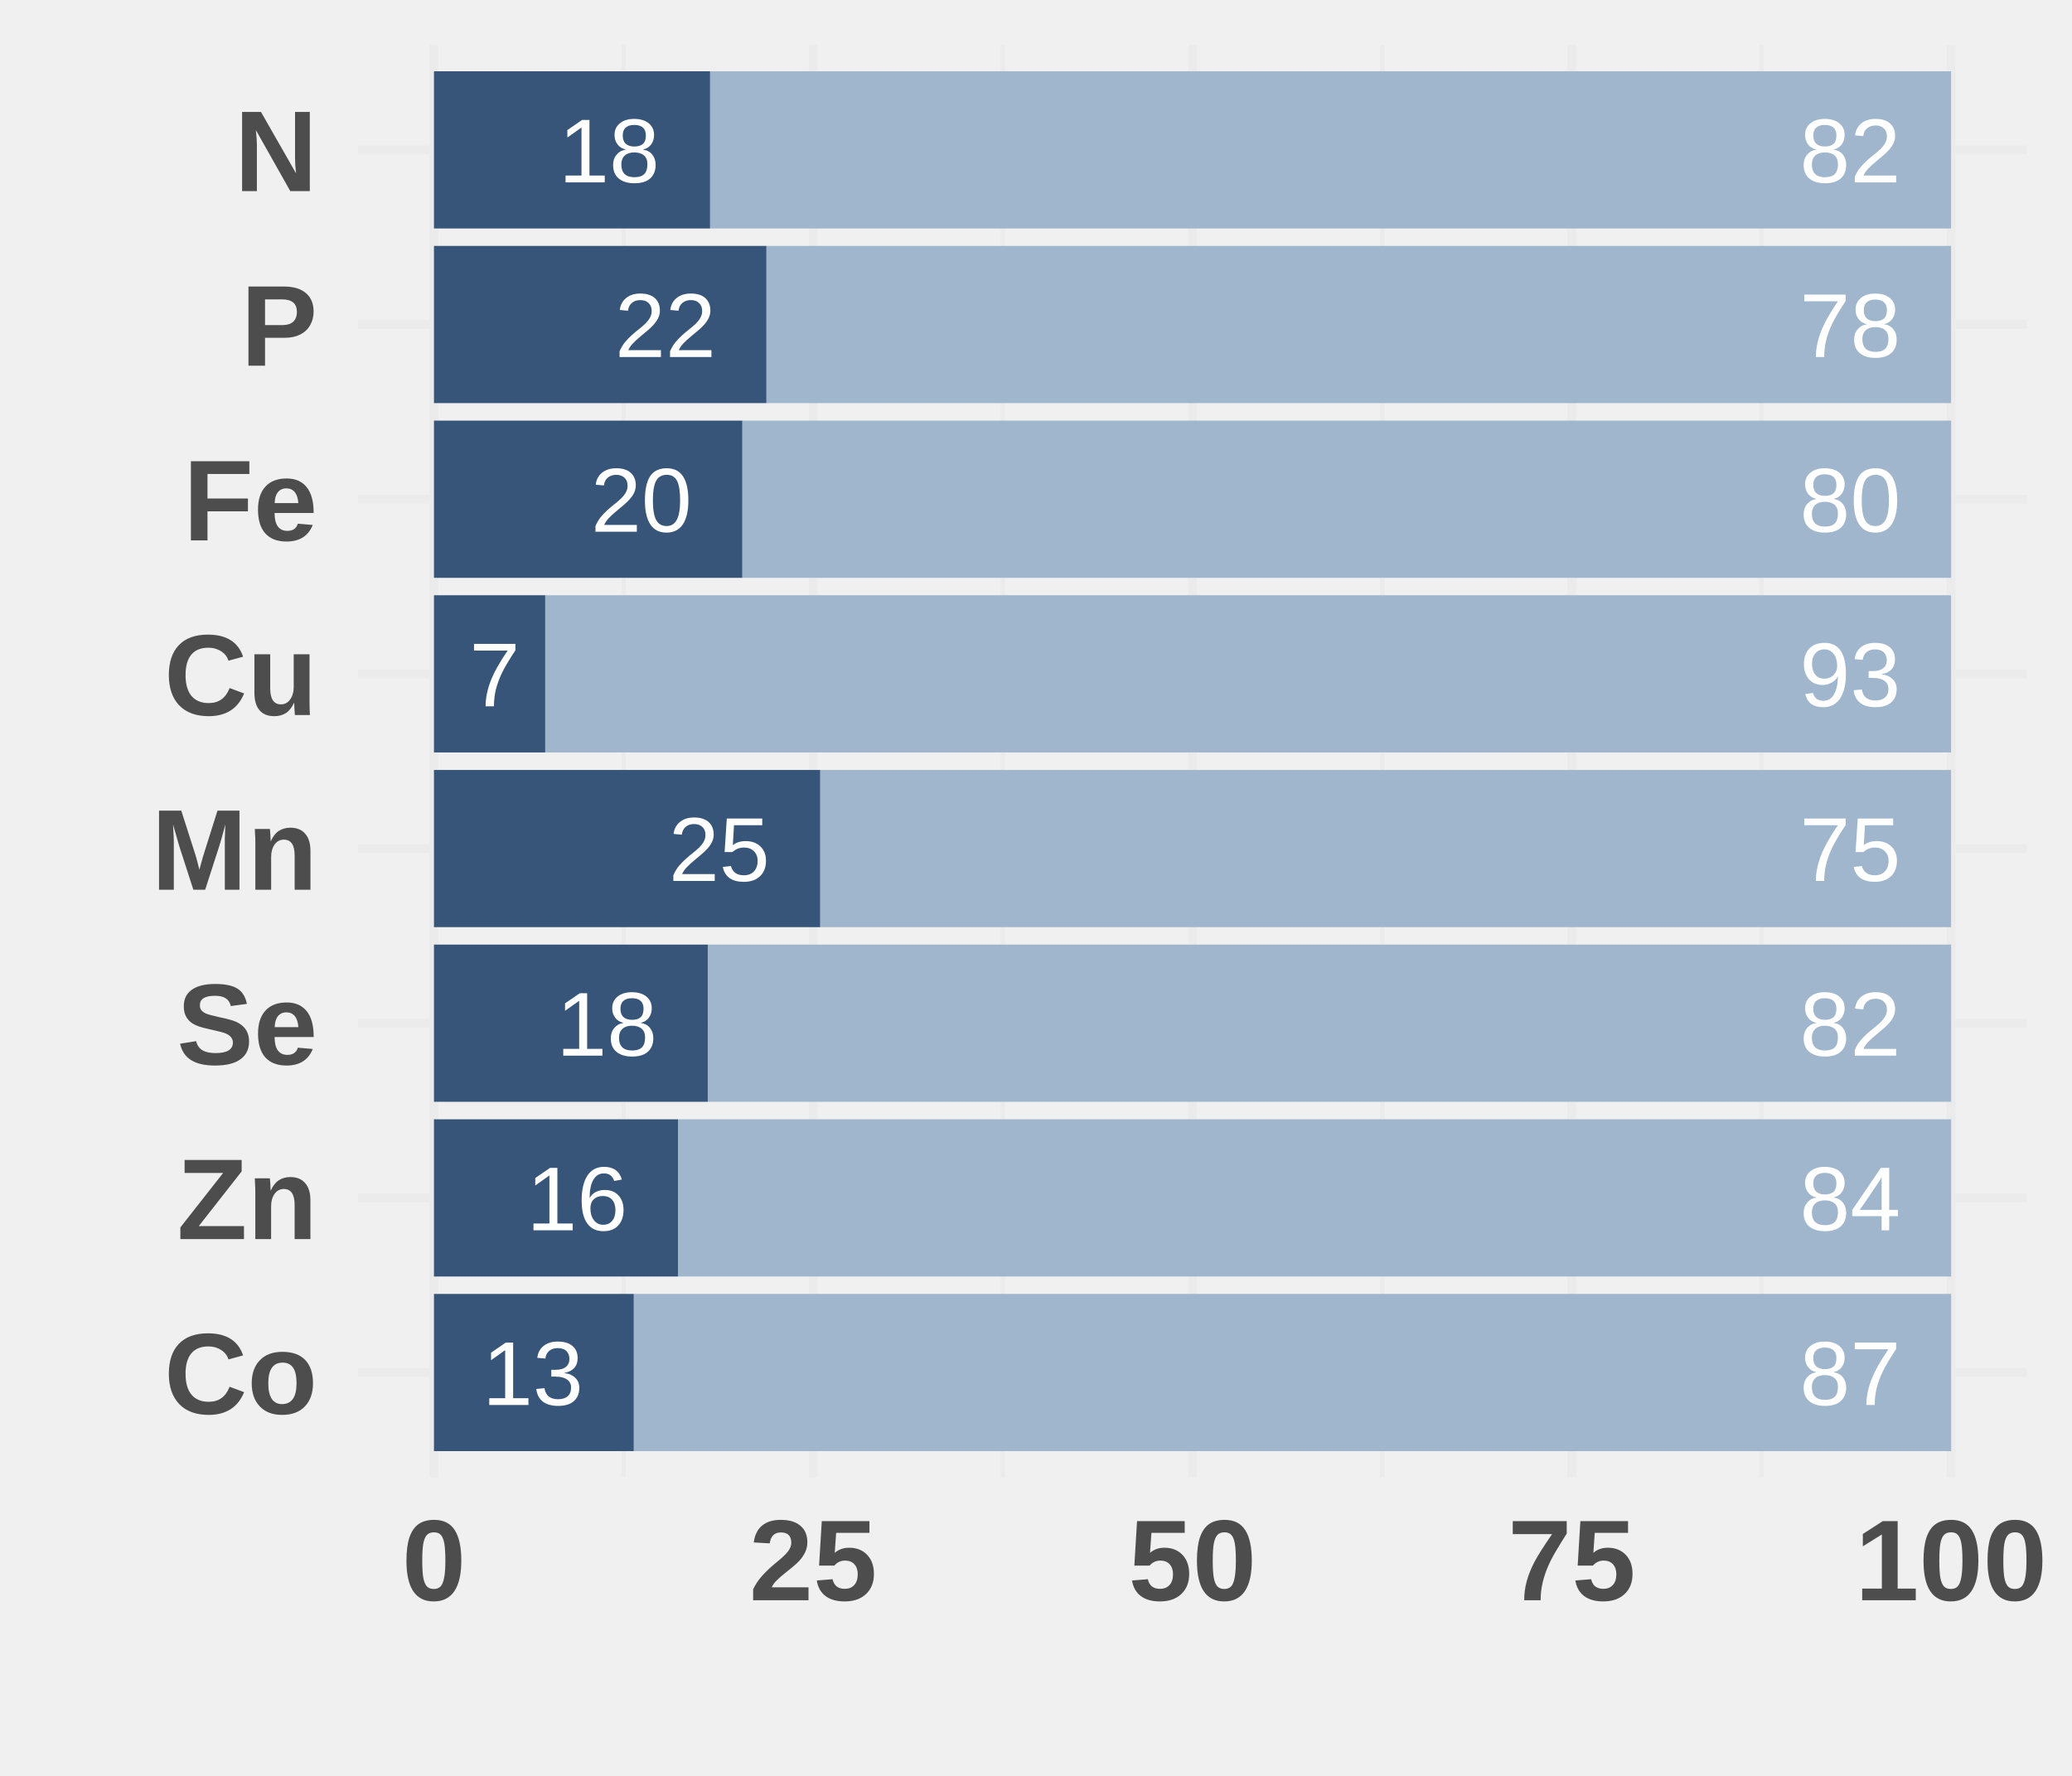
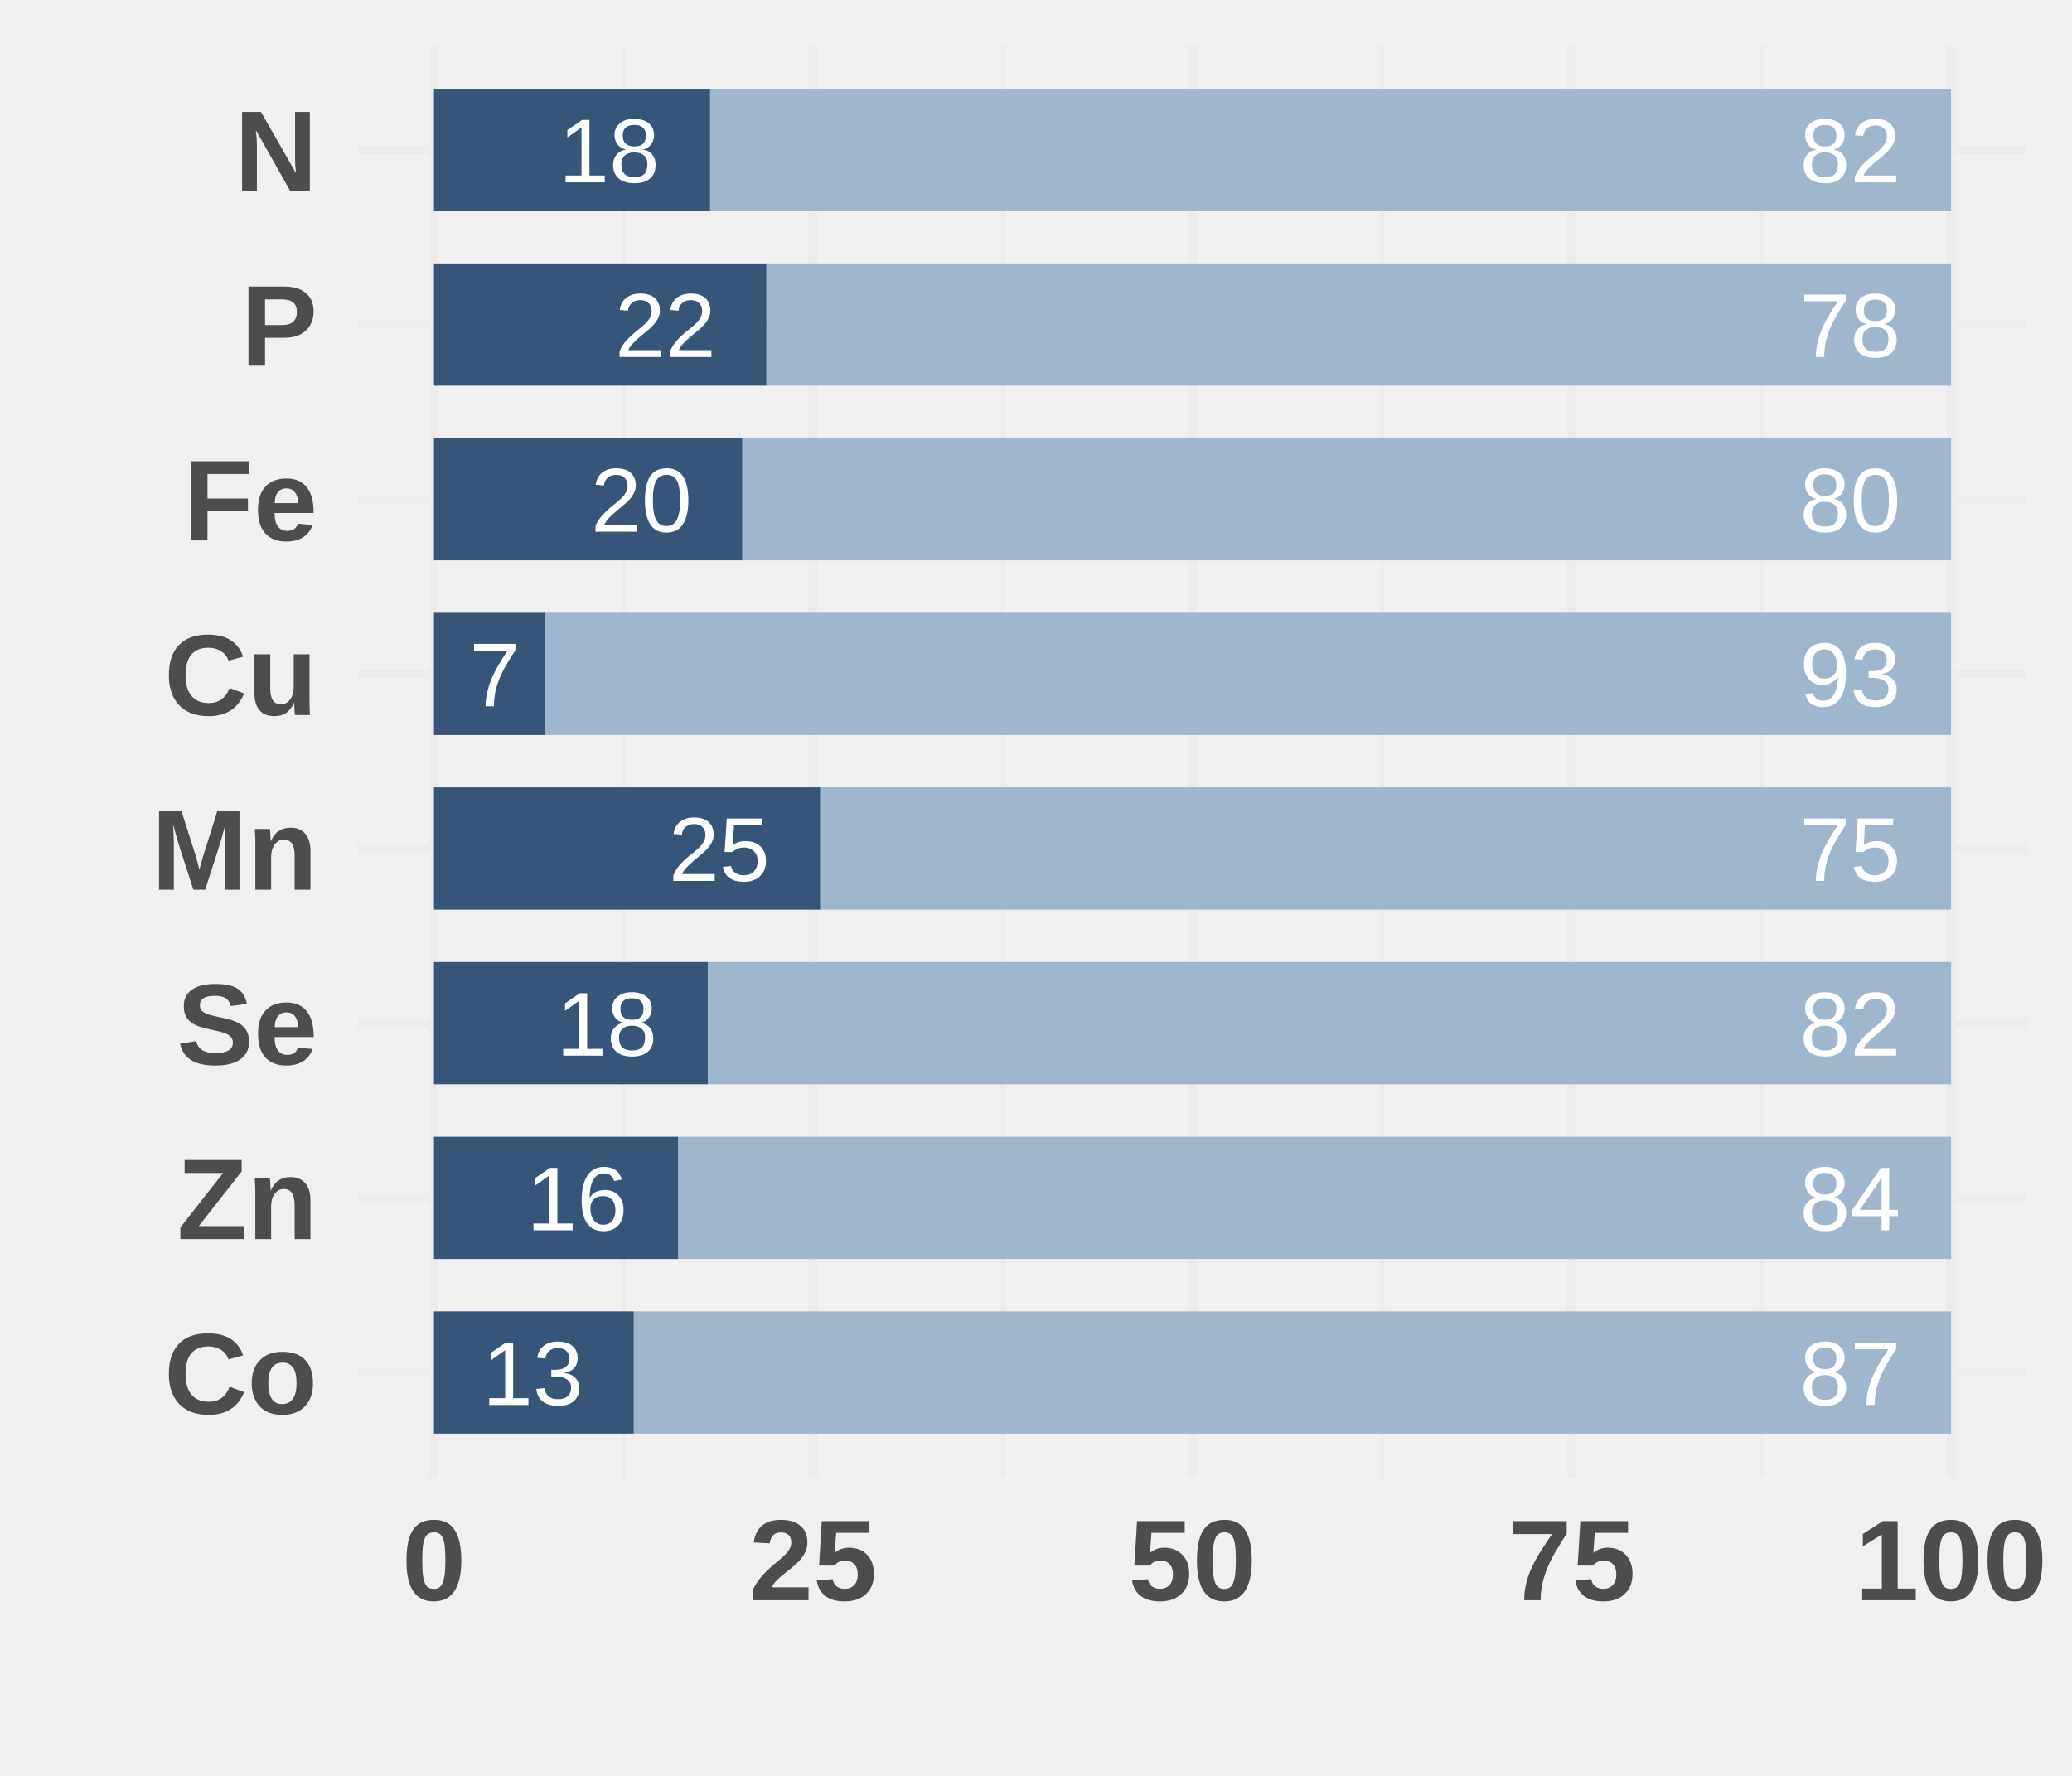
<svg xmlns="http://www.w3.org/2000/svg" class="svglite" width="252.00pt" height="216.00pt" viewBox="0 0 252.00 216.00">
  <defs>
    <style type="text/css">
    .svglite line, .svglite polyline, .svglite polygon, .svglite path, .svglite rect, .svglite circle {
      fill: none;
      stroke: #000000;
      stroke-linecap: round;
      stroke-linejoin: round;
      stroke-miterlimit: 10.00;
    }
    .svglite text {
      white-space: pre;
    }
  </style>
  </defs>
  <rect width="100%" height="100%" style="stroke: none; fill: none;" />
  <defs>
    <clipPath id="cpMC4wMHwyNTIuMDB8MC4wMHwyMTYuMDA=">
      <rect x="0.00" y="0.00" width="252.00" height="216.00" />
    </clipPath>
  </defs>
  <g clip-path="url(#cpMC4wMHwyNTIuMDB8MC4wMHwyMTYuMDA=)">
</g>
  <defs>
    <clipPath id="cpNDMuNTV8MjQ2LjUyfDUuNDh8MTc5LjY5">
      <rect x="43.55" y="5.48" width="202.97" height="174.21" />
    </clipPath>
  </defs>
  <g clip-path="url(#cpNDMuNTV8MjQ2LjUyfDUuNDh8MTc5LjY5)">
    <polyline points="75.84,179.69 75.84,5.48 " style="stroke-width: 0.53; stroke: #EBEBEB; stroke-linecap: butt;" />
    <polyline points="121.97,179.69 121.97,5.48 " style="stroke-width: 0.53; stroke: #EBEBEB; stroke-linecap: butt;" />
    <polyline points="168.10,179.69 168.10,5.48 " style="stroke-width: 0.53; stroke: #EBEBEB; stroke-linecap: butt;" />
    <polyline points="214.23,179.69 214.23,5.48 " style="stroke-width: 0.53; stroke: #EBEBEB; stroke-linecap: butt;" />
    <polyline points="43.55,166.94 246.52,166.94 " style="stroke-width: 1.07; stroke: #EBEBEB; stroke-linecap: butt;" />
    <polyline points="43.55,145.70 246.52,145.70 " style="stroke-width: 1.07; stroke: #EBEBEB; stroke-linecap: butt;" />
    <polyline points="43.55,124.45 246.52,124.45 " style="stroke-width: 1.07; stroke: #EBEBEB; stroke-linecap: butt;" />
    <polyline points="43.55,103.21 246.52,103.21 " style="stroke-width: 1.07; stroke: #EBEBEB; stroke-linecap: butt;" />
    <polyline points="43.55,81.96 246.52,81.96 " style="stroke-width: 1.07; stroke: #EBEBEB; stroke-linecap: butt;" />
    <polyline points="43.55,60.72 246.52,60.72 " style="stroke-width: 1.07; stroke: #EBEBEB; stroke-linecap: butt;" />
    <polyline points="43.55,39.47 246.52,39.47 " style="stroke-width: 1.07; stroke: #EBEBEB; stroke-linecap: butt;" />
    <polyline points="43.55,18.23 246.52,18.23 " style="stroke-width: 1.07; stroke: #EBEBEB; stroke-linecap: butt;" />
    <polyline points="52.78,179.69 52.78,5.48 " style="stroke-width: 1.07; stroke: #EBEBEB; stroke-linecap: butt;" />
    <polyline points="98.90,179.69 98.90,5.48 " style="stroke-width: 1.07; stroke: #EBEBEB; stroke-linecap: butt;" />
    <polyline points="145.03,179.69 145.03,5.48 " style="stroke-width: 1.07; stroke: #EBEBEB; stroke-linecap: butt;" />
    <polyline points="191.16,179.69 191.16,5.48 " style="stroke-width: 1.07; stroke: #EBEBEB; stroke-linecap: butt;" />
    <polyline points="237.29,179.69 237.29,5.48 " style="stroke-width: 1.07; stroke: #EBEBEB; stroke-linecap: butt;" />
-     <rect x="86.35" y="8.67" width="150.94" height="19.12" style="stroke-width: 1.07; stroke: none; stroke-linecap: square; stroke-linejoin: miter; fill: #9FB6CD;" />
-     <rect x="93.20" y="29.91" width="144.09" height="19.12" style="stroke-width: 1.07; stroke: none; stroke-linecap: square; stroke-linejoin: miter; fill: #9FB6CD;" />
-     <rect x="90.28" y="51.16" width="147.02" height="19.12" style="stroke-width: 1.07; stroke: none; stroke-linecap: square; stroke-linejoin: miter; fill: #9FB6CD;" />
-     <rect x="66.30" y="72.40" width="170.99" height="19.12" style="stroke-width: 1.07; stroke: none; stroke-linecap: square; stroke-linejoin: miter; fill: #9FB6CD;" />
-     <rect x="99.74" y="93.65" width="137.55" height="19.12" style="stroke-width: 1.07; stroke: none; stroke-linecap: square; stroke-linejoin: miter; fill: #9FB6CD;" />
-     <rect x="86.08" y="114.89" width="151.22" height="19.12" style="stroke-width: 1.07; stroke: none; stroke-linecap: square; stroke-linejoin: miter; fill: #9FB6CD;" />
-     <rect x="82.46" y="136.14" width="154.84" height="19.12" style="stroke-width: 1.07; stroke: none; stroke-linecap: square; stroke-linejoin: miter; fill: #9FB6CD;" />
-     <rect x="77.08" y="157.38" width="160.22" height="19.12" style="stroke-width: 1.07; stroke: none; stroke-linecap: square; stroke-linejoin: miter; fill: #9FB6CD;" />
-     <rect x="52.78" y="8.67" width="33.58" height="19.12" style="stroke-width: 1.07; stroke: none; stroke-linecap: square; stroke-linejoin: miter; fill: #365579;" />
-     <rect x="52.78" y="29.91" width="40.43" height="19.12" style="stroke-width: 1.07; stroke: none; stroke-linecap: square; stroke-linejoin: miter; fill: #365579;" />
-     <rect x="52.78" y="51.16" width="37.50" height="19.12" style="stroke-width: 1.07; stroke: none; stroke-linecap: square; stroke-linejoin: miter; fill: #365579;" />
-     <rect x="52.78" y="72.40" width="13.53" height="19.12" style="stroke-width: 1.07; stroke: none; stroke-linecap: square; stroke-linejoin: miter; fill: #365579;" />
-     <rect x="52.78" y="93.65" width="46.97" height="19.12" style="stroke-width: 1.07; stroke: none; stroke-linecap: square; stroke-linejoin: miter; fill: #365579;" />
-     <rect x="52.78" y="114.89" width="33.30" height="19.12" style="stroke-width: 1.07; stroke: none; stroke-linecap: square; stroke-linejoin: miter; fill: #365579;" />
-     <rect x="52.78" y="136.14" width="29.68" height="19.12" style="stroke-width: 1.07; stroke: none; stroke-linecap: square; stroke-linejoin: miter; fill: #365579;" />
-     <rect x="52.78" y="157.38" width="24.30" height="19.12" style="stroke-width: 1.07; stroke: none; stroke-linecap: square; stroke-linejoin: miter; fill: #365579;" />
+     <rect x="86.35" y="10.79" width="150.94" height="14.87" style="stroke-width: 1.07; stroke: none; stroke-linecap: square; stroke-linejoin: miter; fill: #9FB6CD;" />
+     <rect x="93.20" y="32.04" width="144.09" height="14.87" style="stroke-width: 1.07; stroke: none; stroke-linecap: square; stroke-linejoin: miter; fill: #9FB6CD;" />
+     <rect x="90.28" y="53.28" width="147.02" height="14.87" style="stroke-width: 1.07; stroke: none; stroke-linecap: square; stroke-linejoin: miter; fill: #9FB6CD;" />
+     <rect x="66.30" y="74.53" width="170.99" height="14.87" style="stroke-width: 1.07; stroke: none; stroke-linecap: square; stroke-linejoin: miter; fill: #9FB6CD;" />
+     <rect x="99.74" y="95.77" width="137.55" height="14.87" style="stroke-width: 1.07; stroke: none; stroke-linecap: square; stroke-linejoin: miter; fill: #9FB6CD;" />
+     <rect x="86.08" y="117.01" width="151.22" height="14.87" style="stroke-width: 1.07; stroke: none; stroke-linecap: square; stroke-linejoin: miter; fill: #9FB6CD;" />
+     <rect x="82.46" y="138.26" width="154.84" height="14.87" style="stroke-width: 1.07; stroke: none; stroke-linecap: square; stroke-linejoin: miter; fill: #9FB6CD;" />
+     <rect x="77.08" y="159.50" width="160.22" height="14.87" style="stroke-width: 1.07; stroke: none; stroke-linecap: square; stroke-linejoin: miter; fill: #9FB6CD;" />
+     <rect x="52.78" y="10.79" width="33.58" height="14.87" style="stroke-width: 1.07; stroke: none; stroke-linecap: square; stroke-linejoin: miter; fill: #365579;" />
+     <rect x="52.78" y="32.04" width="40.43" height="14.87" style="stroke-width: 1.07; stroke: none; stroke-linecap: square; stroke-linejoin: miter; fill: #365579;" />
+     <rect x="52.78" y="53.28" width="37.50" height="14.87" style="stroke-width: 1.07; stroke: none; stroke-linecap: square; stroke-linejoin: miter; fill: #365579;" />
+     <rect x="52.78" y="74.53" width="13.53" height="14.87" style="stroke-width: 1.07; stroke: none; stroke-linecap: square; stroke-linejoin: miter; fill: #365579;" />
+     <rect x="52.78" y="95.77" width="46.97" height="14.87" style="stroke-width: 1.07; stroke: none; stroke-linecap: square; stroke-linejoin: miter; fill: #365579;" />
+     <rect x="52.78" y="117.01" width="33.30" height="14.87" style="stroke-width: 1.07; stroke: none; stroke-linecap: square; stroke-linejoin: miter; fill: #365579;" />
+     <rect x="52.78" y="138.26" width="29.68" height="14.87" style="stroke-width: 1.07; stroke: none; stroke-linecap: square; stroke-linejoin: miter; fill: #365579;" />
+     <rect x="52.78" y="159.50" width="24.30" height="14.87" style="stroke-width: 1.07; stroke: none; stroke-linecap: square; stroke-linejoin: miter; fill: #365579;" />
    <text x="231.16" y="22.18" text-anchor="end" style="font-size: 11.04px;fill: #FFFFFF; font-family: &quot;Arial&quot;;" textLength="12.27px" lengthAdjust="spacingAndGlyphs">82</text>
    <text x="231.16" y="43.42" text-anchor="end" style="font-size: 11.04px;fill: #FFFFFF; font-family: &quot;Arial&quot;;" textLength="12.27px" lengthAdjust="spacingAndGlyphs">78</text>
    <text x="231.16" y="64.67" text-anchor="end" style="font-size: 11.04px;fill: #FFFFFF; font-family: &quot;Arial&quot;;" textLength="12.27px" lengthAdjust="spacingAndGlyphs">80</text>
    <text x="231.16" y="85.91" text-anchor="end" style="font-size: 11.04px;fill: #FFFFFF; font-family: &quot;Arial&quot;;" textLength="12.27px" lengthAdjust="spacingAndGlyphs">93</text>
    <text x="231.16" y="107.15" text-anchor="end" style="font-size: 11.04px;fill: #FFFFFF; font-family: &quot;Arial&quot;;" textLength="12.27px" lengthAdjust="spacingAndGlyphs">75</text>
    <text x="231.16" y="128.40" text-anchor="end" style="font-size: 11.04px;fill: #FFFFFF; font-family: &quot;Arial&quot;;" textLength="12.27px" lengthAdjust="spacingAndGlyphs">82</text>
    <text x="231.16" y="149.64" text-anchor="end" style="font-size: 11.04px;fill: #FFFFFF; font-family: &quot;Arial&quot;;" textLength="12.27px" lengthAdjust="spacingAndGlyphs">84</text>
    <text x="231.16" y="170.89" text-anchor="end" style="font-size: 11.04px;fill: #FFFFFF; font-family: &quot;Arial&quot;;" textLength="12.27px" lengthAdjust="spacingAndGlyphs">87</text>
    <text x="80.22" y="22.18" text-anchor="end" style="font-size: 11.04px;fill: #FFFFFF; font-family: &quot;Arial&quot;;" textLength="12.27px" lengthAdjust="spacingAndGlyphs">18</text>
    <text x="87.07" y="43.42" text-anchor="end" style="font-size: 11.04px;fill: #FFFFFF; font-family: &quot;Arial&quot;;" textLength="12.27px" lengthAdjust="spacingAndGlyphs">22</text>
    <text x="84.14" y="64.67" text-anchor="end" style="font-size: 11.04px;fill: #FFFFFF; font-family: &quot;Arial&quot;;" textLength="12.27px" lengthAdjust="spacingAndGlyphs">20</text>
    <text x="63.23" y="85.91" text-anchor="end" style="font-size: 11.04px;fill: #FFFFFF; font-family: &quot;Arial&quot;;" textLength="6.13px" lengthAdjust="spacingAndGlyphs">7</text>
    <text x="93.61" y="107.15" text-anchor="end" style="font-size: 11.04px;fill: #FFFFFF; font-family: &quot;Arial&quot;;" textLength="12.27px" lengthAdjust="spacingAndGlyphs">25</text>
    <text x="79.94" y="128.40" text-anchor="end" style="font-size: 11.04px;fill: #FFFFFF; font-family: &quot;Arial&quot;;" textLength="12.27px" lengthAdjust="spacingAndGlyphs">18</text>
    <text x="76.32" y="149.64" text-anchor="end" style="font-size: 11.04px;fill: #FFFFFF; font-family: &quot;Arial&quot;;" textLength="12.27px" lengthAdjust="spacingAndGlyphs">16</text>
    <text x="70.94" y="170.89" text-anchor="end" style="font-size: 11.04px;fill: #FFFFFF; font-family: &quot;Arial&quot;;" textLength="12.27px" lengthAdjust="spacingAndGlyphs">13</text>
  </g>
  <g clip-path="url(#cpMC4wMHwyNTIuMDB8MC4wMHwyMTYuMDA=)">
    <text x="38.62" y="171.95" text-anchor="end" style="font-size: 14.00px; font-weight: bold;fill: #4D4D4D; font-family: &quot;Arial&quot;;" textLength="18.66px" lengthAdjust="spacingAndGlyphs">Co</text>
    <text x="38.62" y="150.71" text-anchor="end" style="font-size: 14.00px; font-weight: bold;fill: #4D4D4D; font-family: &quot;Arial&quot;;" textLength="17.09px" lengthAdjust="spacingAndGlyphs">Zn</text>
    <text x="38.62" y="129.46" text-anchor="end" style="font-size: 14.00px; font-weight: bold;fill: #4D4D4D; font-family: &quot;Arial&quot;;" textLength="17.12px" lengthAdjust="spacingAndGlyphs">Se</text>
    <text x="38.62" y="108.22" text-anchor="end" style="font-size: 14.00px; font-weight: bold;fill: #4D4D4D; font-family: &quot;Arial&quot;;" textLength="20.20px" lengthAdjust="spacingAndGlyphs">Mn</text>
    <text x="38.62" y="86.97" text-anchor="end" style="font-size: 14.00px; font-weight: bold;fill: #4D4D4D; font-family: &quot;Arial&quot;;" textLength="18.66px" lengthAdjust="spacingAndGlyphs">Cu</text>
    <text x="38.62" y="65.73" text-anchor="end" style="font-size: 14.00px; font-weight: bold;fill: #4D4D4D; font-family: &quot;Arial&quot;;" textLength="16.33px" lengthAdjust="spacingAndGlyphs">Fe</text>
    <text x="38.62" y="44.48" text-anchor="end" style="font-size: 14.00px; font-weight: bold;fill: #4D4D4D; font-family: &quot;Arial&quot;;" textLength="9.34px" lengthAdjust="spacingAndGlyphs">P</text>
    <text x="38.62" y="23.24" text-anchor="end" style="font-size: 14.00px; font-weight: bold;fill: #4D4D4D; font-family: &quot;Arial&quot;;" textLength="10.11px" lengthAdjust="spacingAndGlyphs">N</text>
    <text x="52.78" y="194.64" text-anchor="middle" style="font-size: 14.00px; font-weight: bold;fill: #4D4D4D; font-family: &quot;Arial&quot;;" textLength="7.78px" lengthAdjust="spacingAndGlyphs">0</text>
    <text x="98.90" y="194.64" text-anchor="middle" style="font-size: 14.00px; font-weight: bold;fill: #4D4D4D; font-family: &quot;Arial&quot;;" textLength="15.57px" lengthAdjust="spacingAndGlyphs">25</text>
    <text x="145.03" y="194.64" text-anchor="middle" style="font-size: 14.00px; font-weight: bold;fill: #4D4D4D; font-family: &quot;Arial&quot;;" textLength="15.57px" lengthAdjust="spacingAndGlyphs">50</text>
    <text x="191.16" y="194.64" text-anchor="middle" style="font-size: 14.00px; font-weight: bold;fill: #4D4D4D; font-family: &quot;Arial&quot;;" textLength="15.57px" lengthAdjust="spacingAndGlyphs">75</text>
    <text x="237.29" y="194.64" text-anchor="middle" style="font-size: 14.00px; font-weight: bold;fill: #4D4D4D; font-family: &quot;Arial&quot;;" textLength="23.35px" lengthAdjust="spacingAndGlyphs">100</text>
  </g>
</svg>
